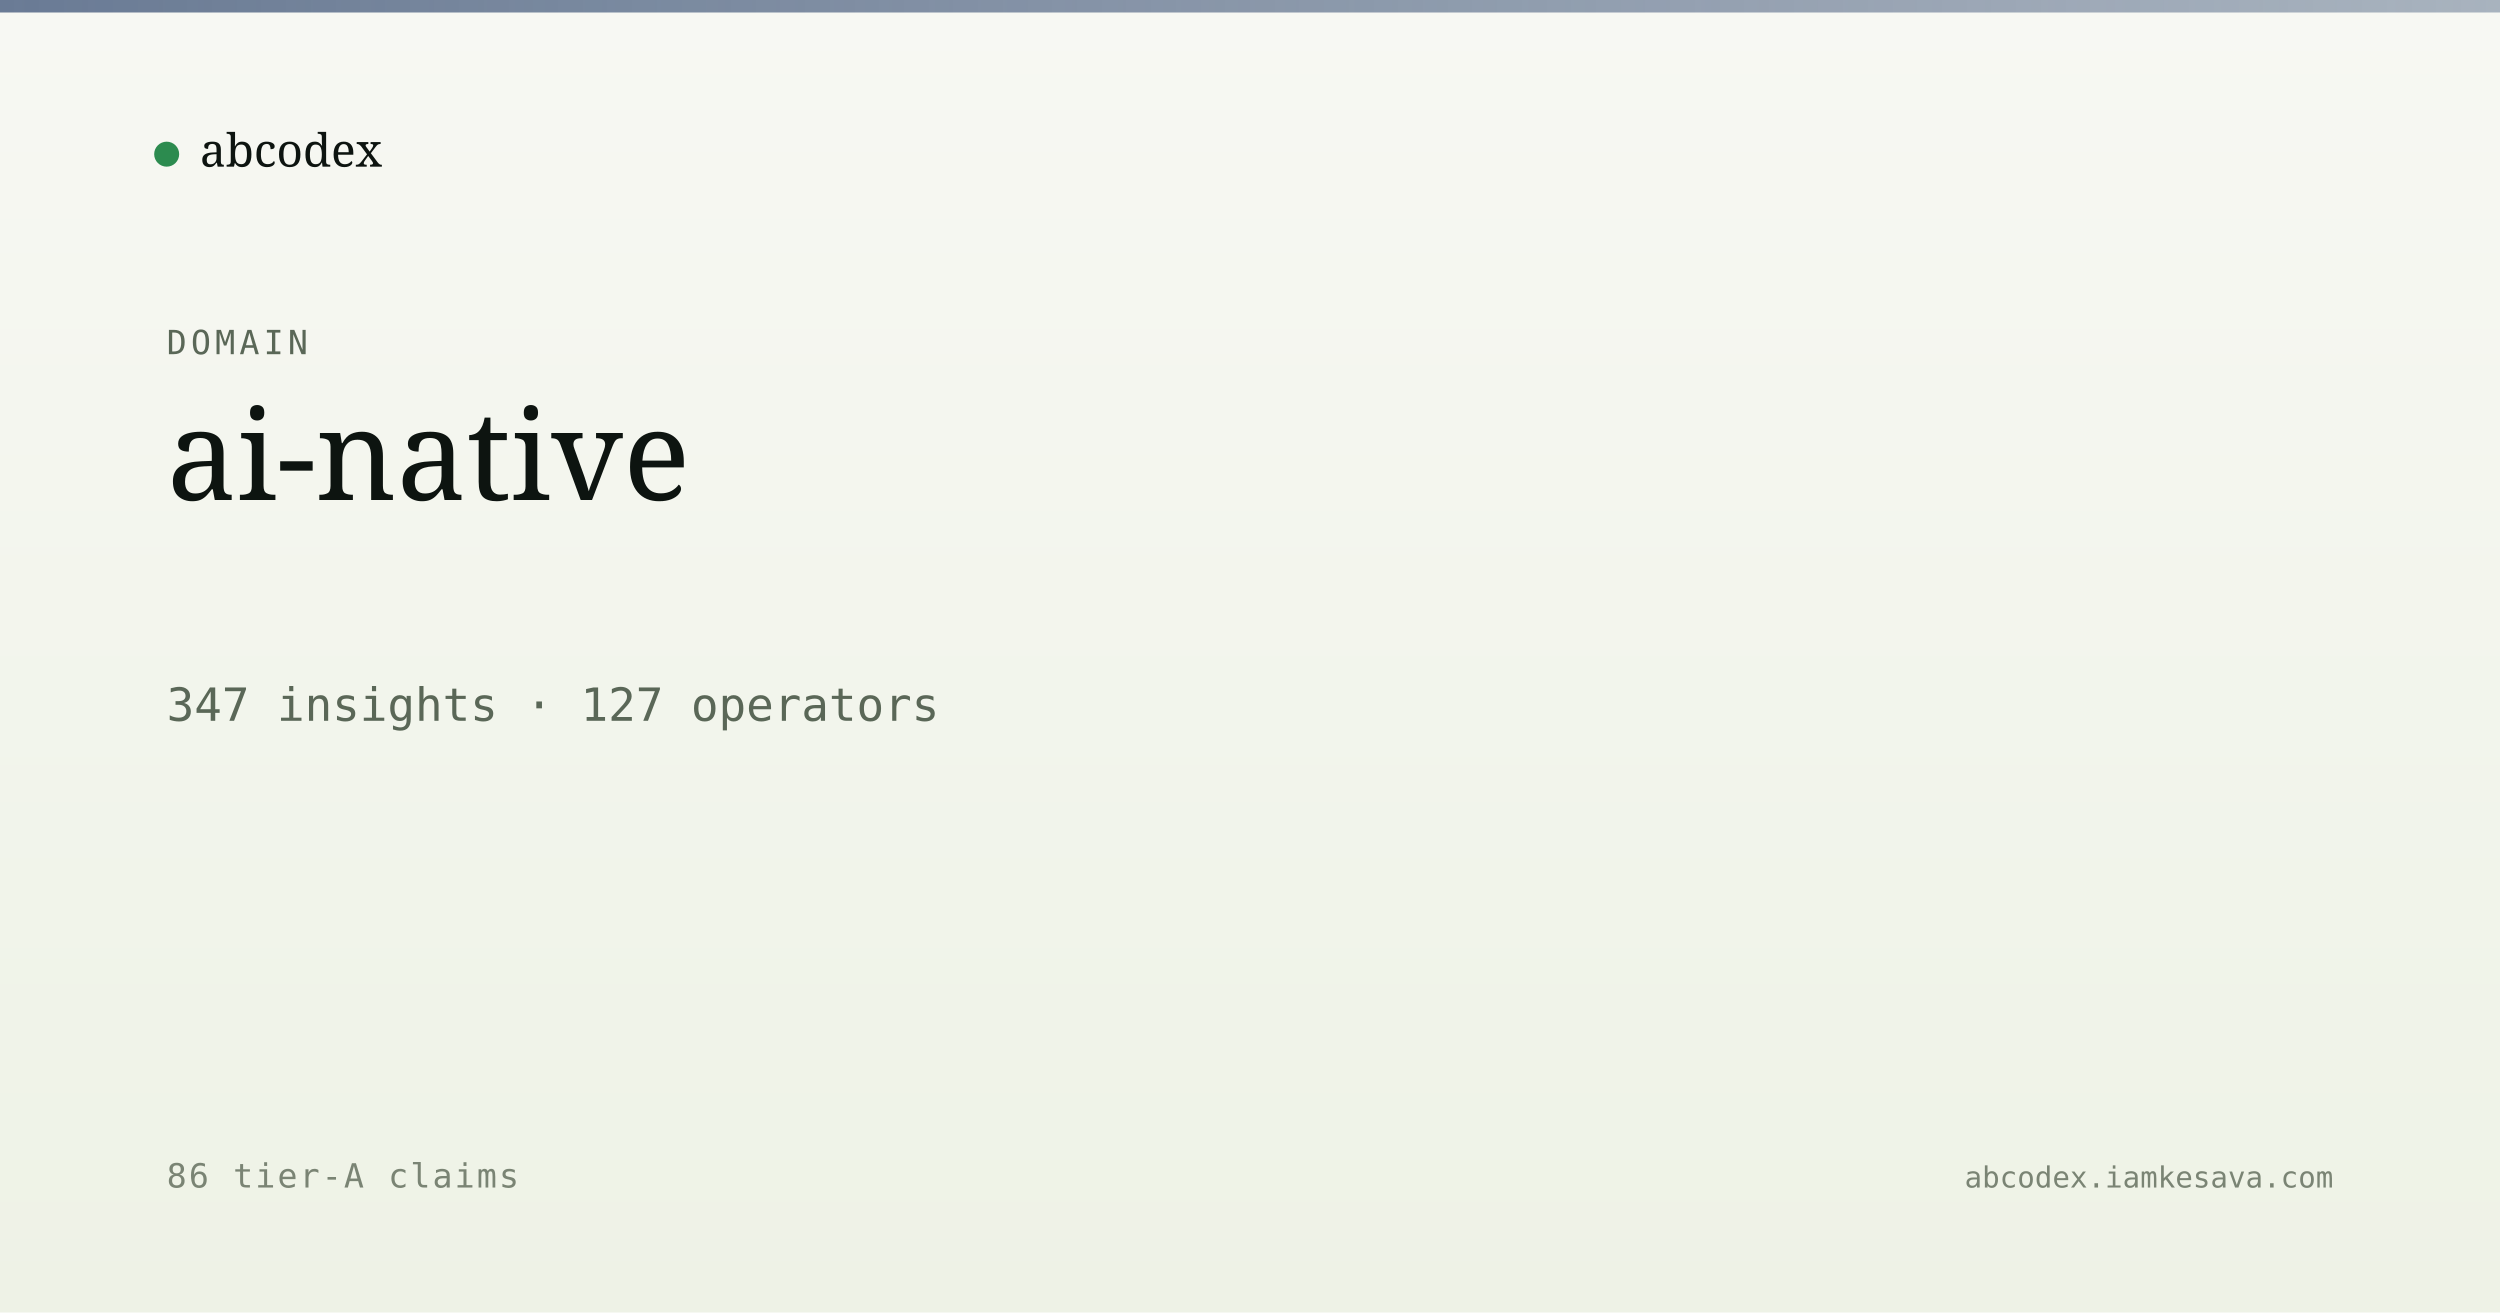
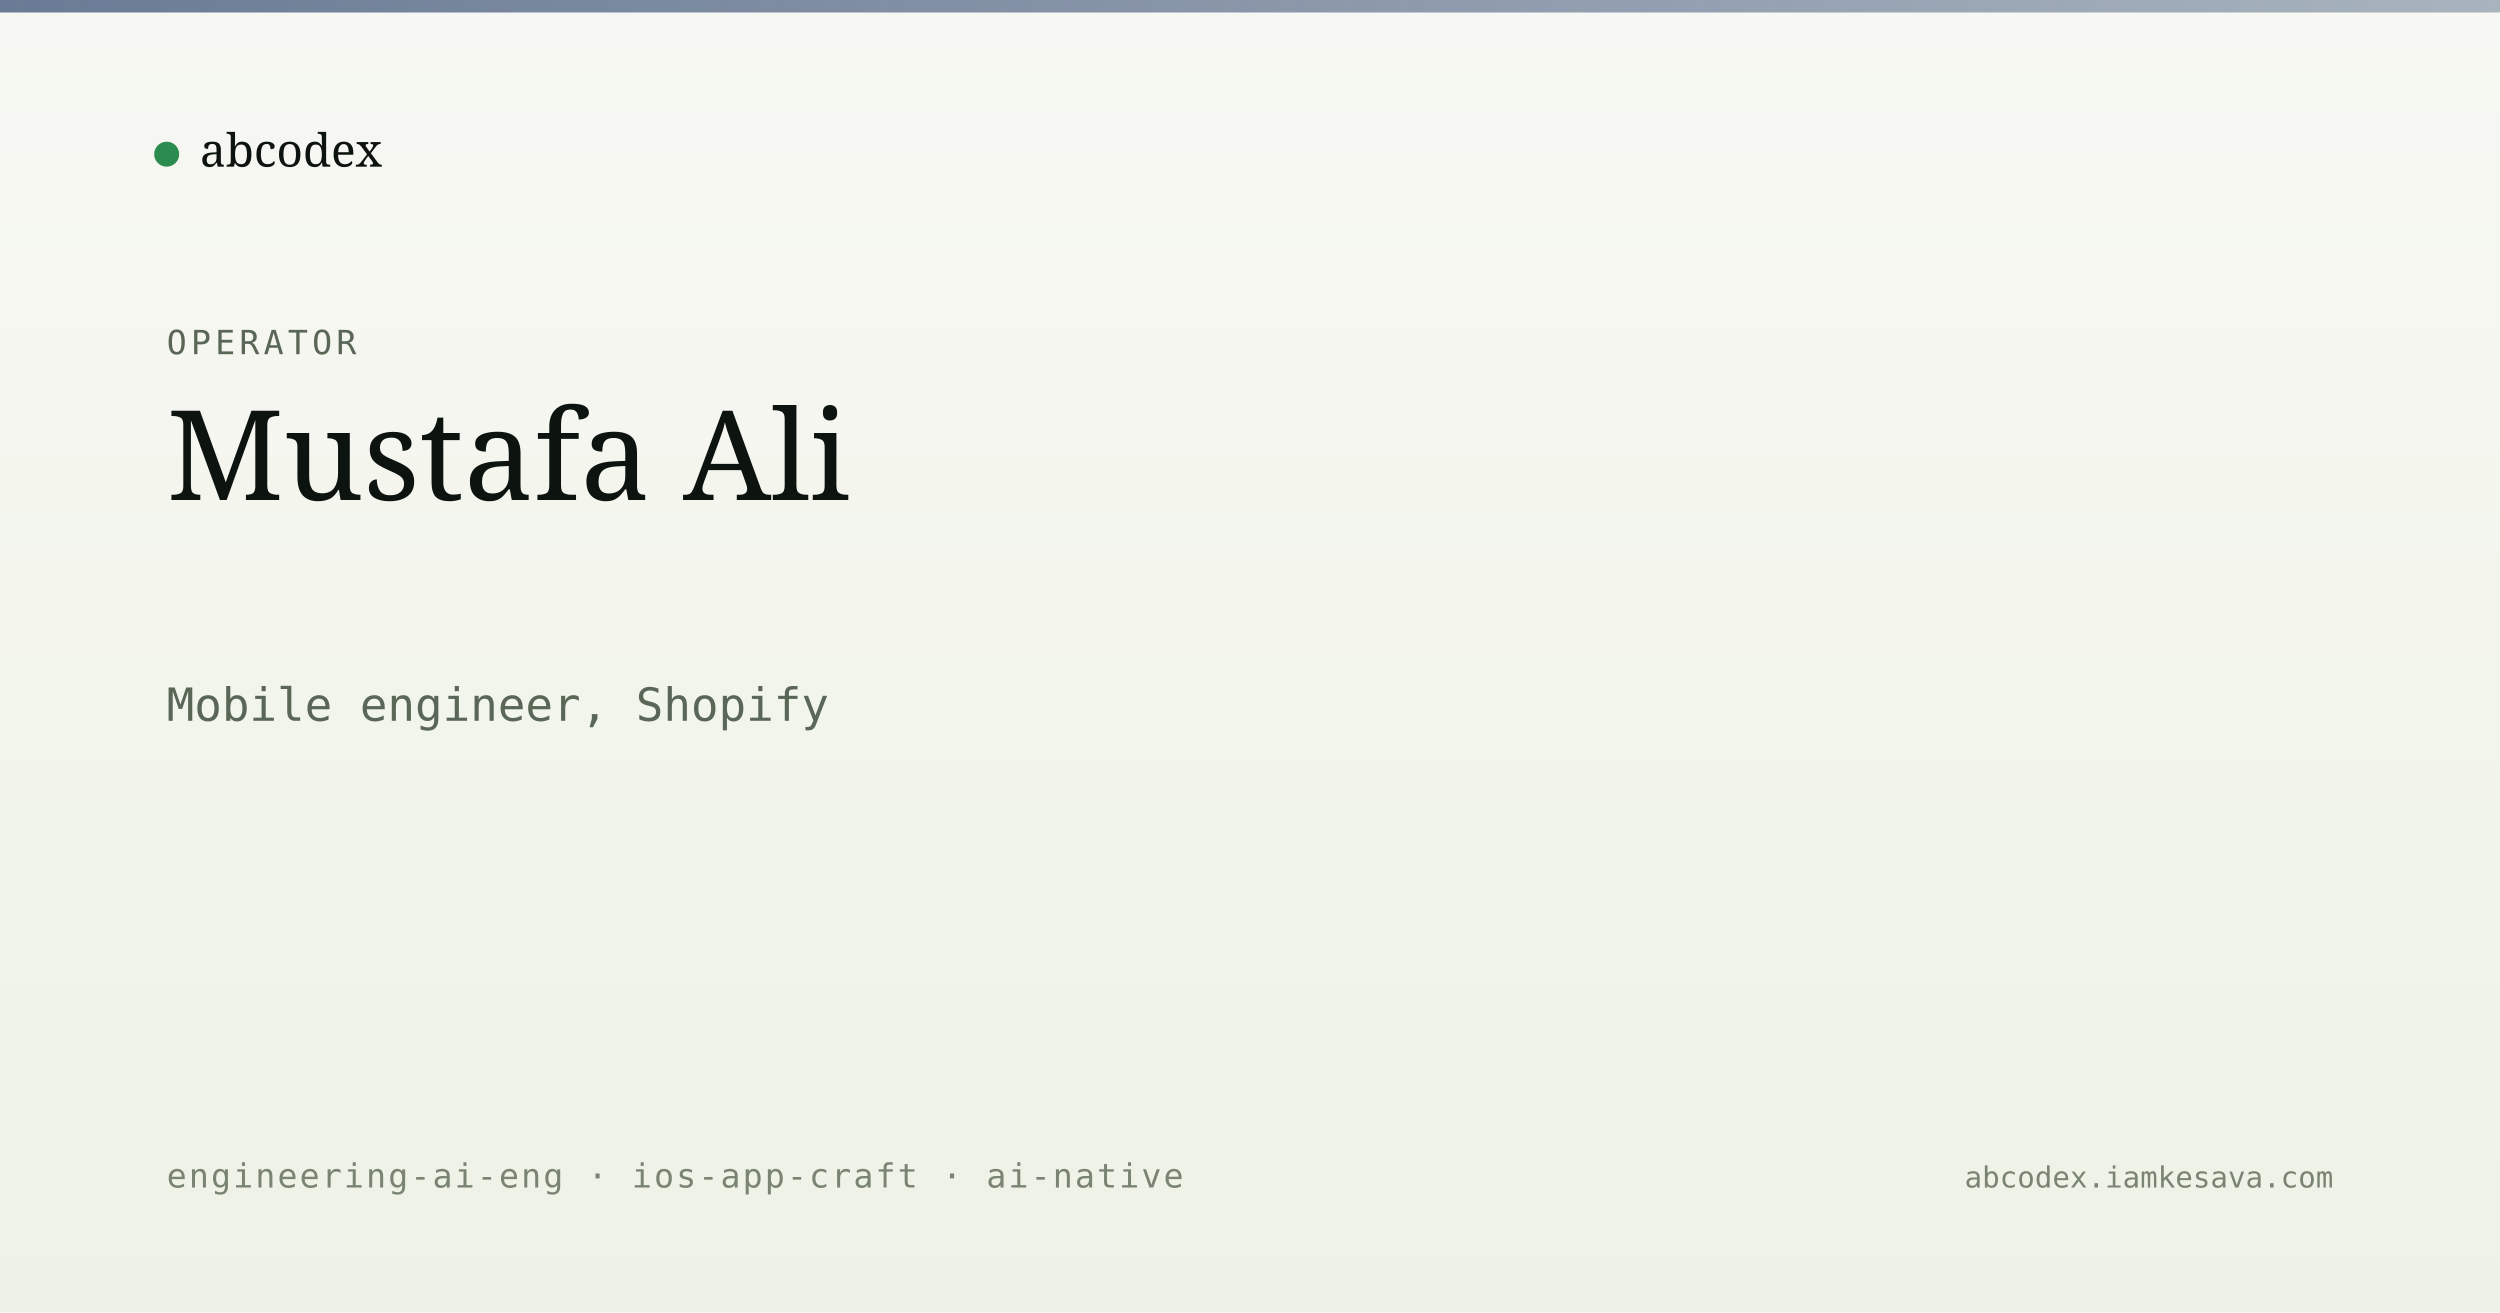
<svg xmlns="http://www.w3.org/2000/svg" viewBox="0 0 1200 630" width="1200" height="630">
  <defs>
    <linearGradient id="bg" x1="0" y1="0" x2="0" y2="1">
      <stop offset="0" stop-color="#f7f8f3" />
      <stop offset="1" stop-color="#eef2e6" />
    </linearGradient>
    <linearGradient id="band" x1="0" y1="0" x2="1" y2="0">
      <stop offset="0" stop-color="#5a6d8a" stop-opacity="0.9" />
      <stop offset="1" stop-color="#5a6d8a" stop-opacity="0.5" />
    </linearGradient>
  </defs>
  <rect width="1200" height="630" fill="url(#bg)" />
  <rect x="0" y="0" width="1200" height="6" fill="url(#band)" />
  <g transform="translate(80, 60)">
    <circle cx="0" cy="14" r="6" fill="#2c8b4f" />
    <text x="16" y="20" font-family="Newsreader, serif" font-size="22" fill="#0d1410">abcodex</text>
  </g>
-   <text x="80" y="170" font-family="JetBrains Mono, monospace" font-size="16" fill="#5a6757" letter-spacing="2">DOMAIN</text>
-   <text x="80" y="240" font-family="Newsreader, serif" font-size="60" font-weight="500" fill="#0d1410">ai-native</text>
-   <text x="80" y="346" font-family="JetBrains Mono, monospace" font-size="22" fill="#5a6757">347 insights · 127 operators</text>
-   <text x="80" y="570" font-family="JetBrains Mono, monospace" font-size="16" fill="#7a8474" letter-spacing="1">86 tier-A claims</text>
+   <text x="80" y="170" font-family="JetBrains Mono, monospace" font-size="16" fill="#5a6757" letter-spacing="2">OPERATOR</text>
+   <text x="80" y="240" font-family="Newsreader, serif" font-size="60" font-weight="500" fill="#0d1410">Mustafa Ali</text>
+   <text x="80" y="346" font-family="JetBrains Mono, monospace" font-size="22" fill="#5a6757">Mobile engineer, Shopify</text>
+   <text x="80" y="570" font-family="JetBrains Mono, monospace" font-size="16" fill="#7a8474" letter-spacing="1">engineering-ai-eng · ios-app-craft · ai-native</text>
  <text x="1120" y="570" text-anchor="end" font-family="JetBrains Mono, monospace" font-size="14" fill="#7a8474">abcodex.iamkesava.com</text>
</svg>
